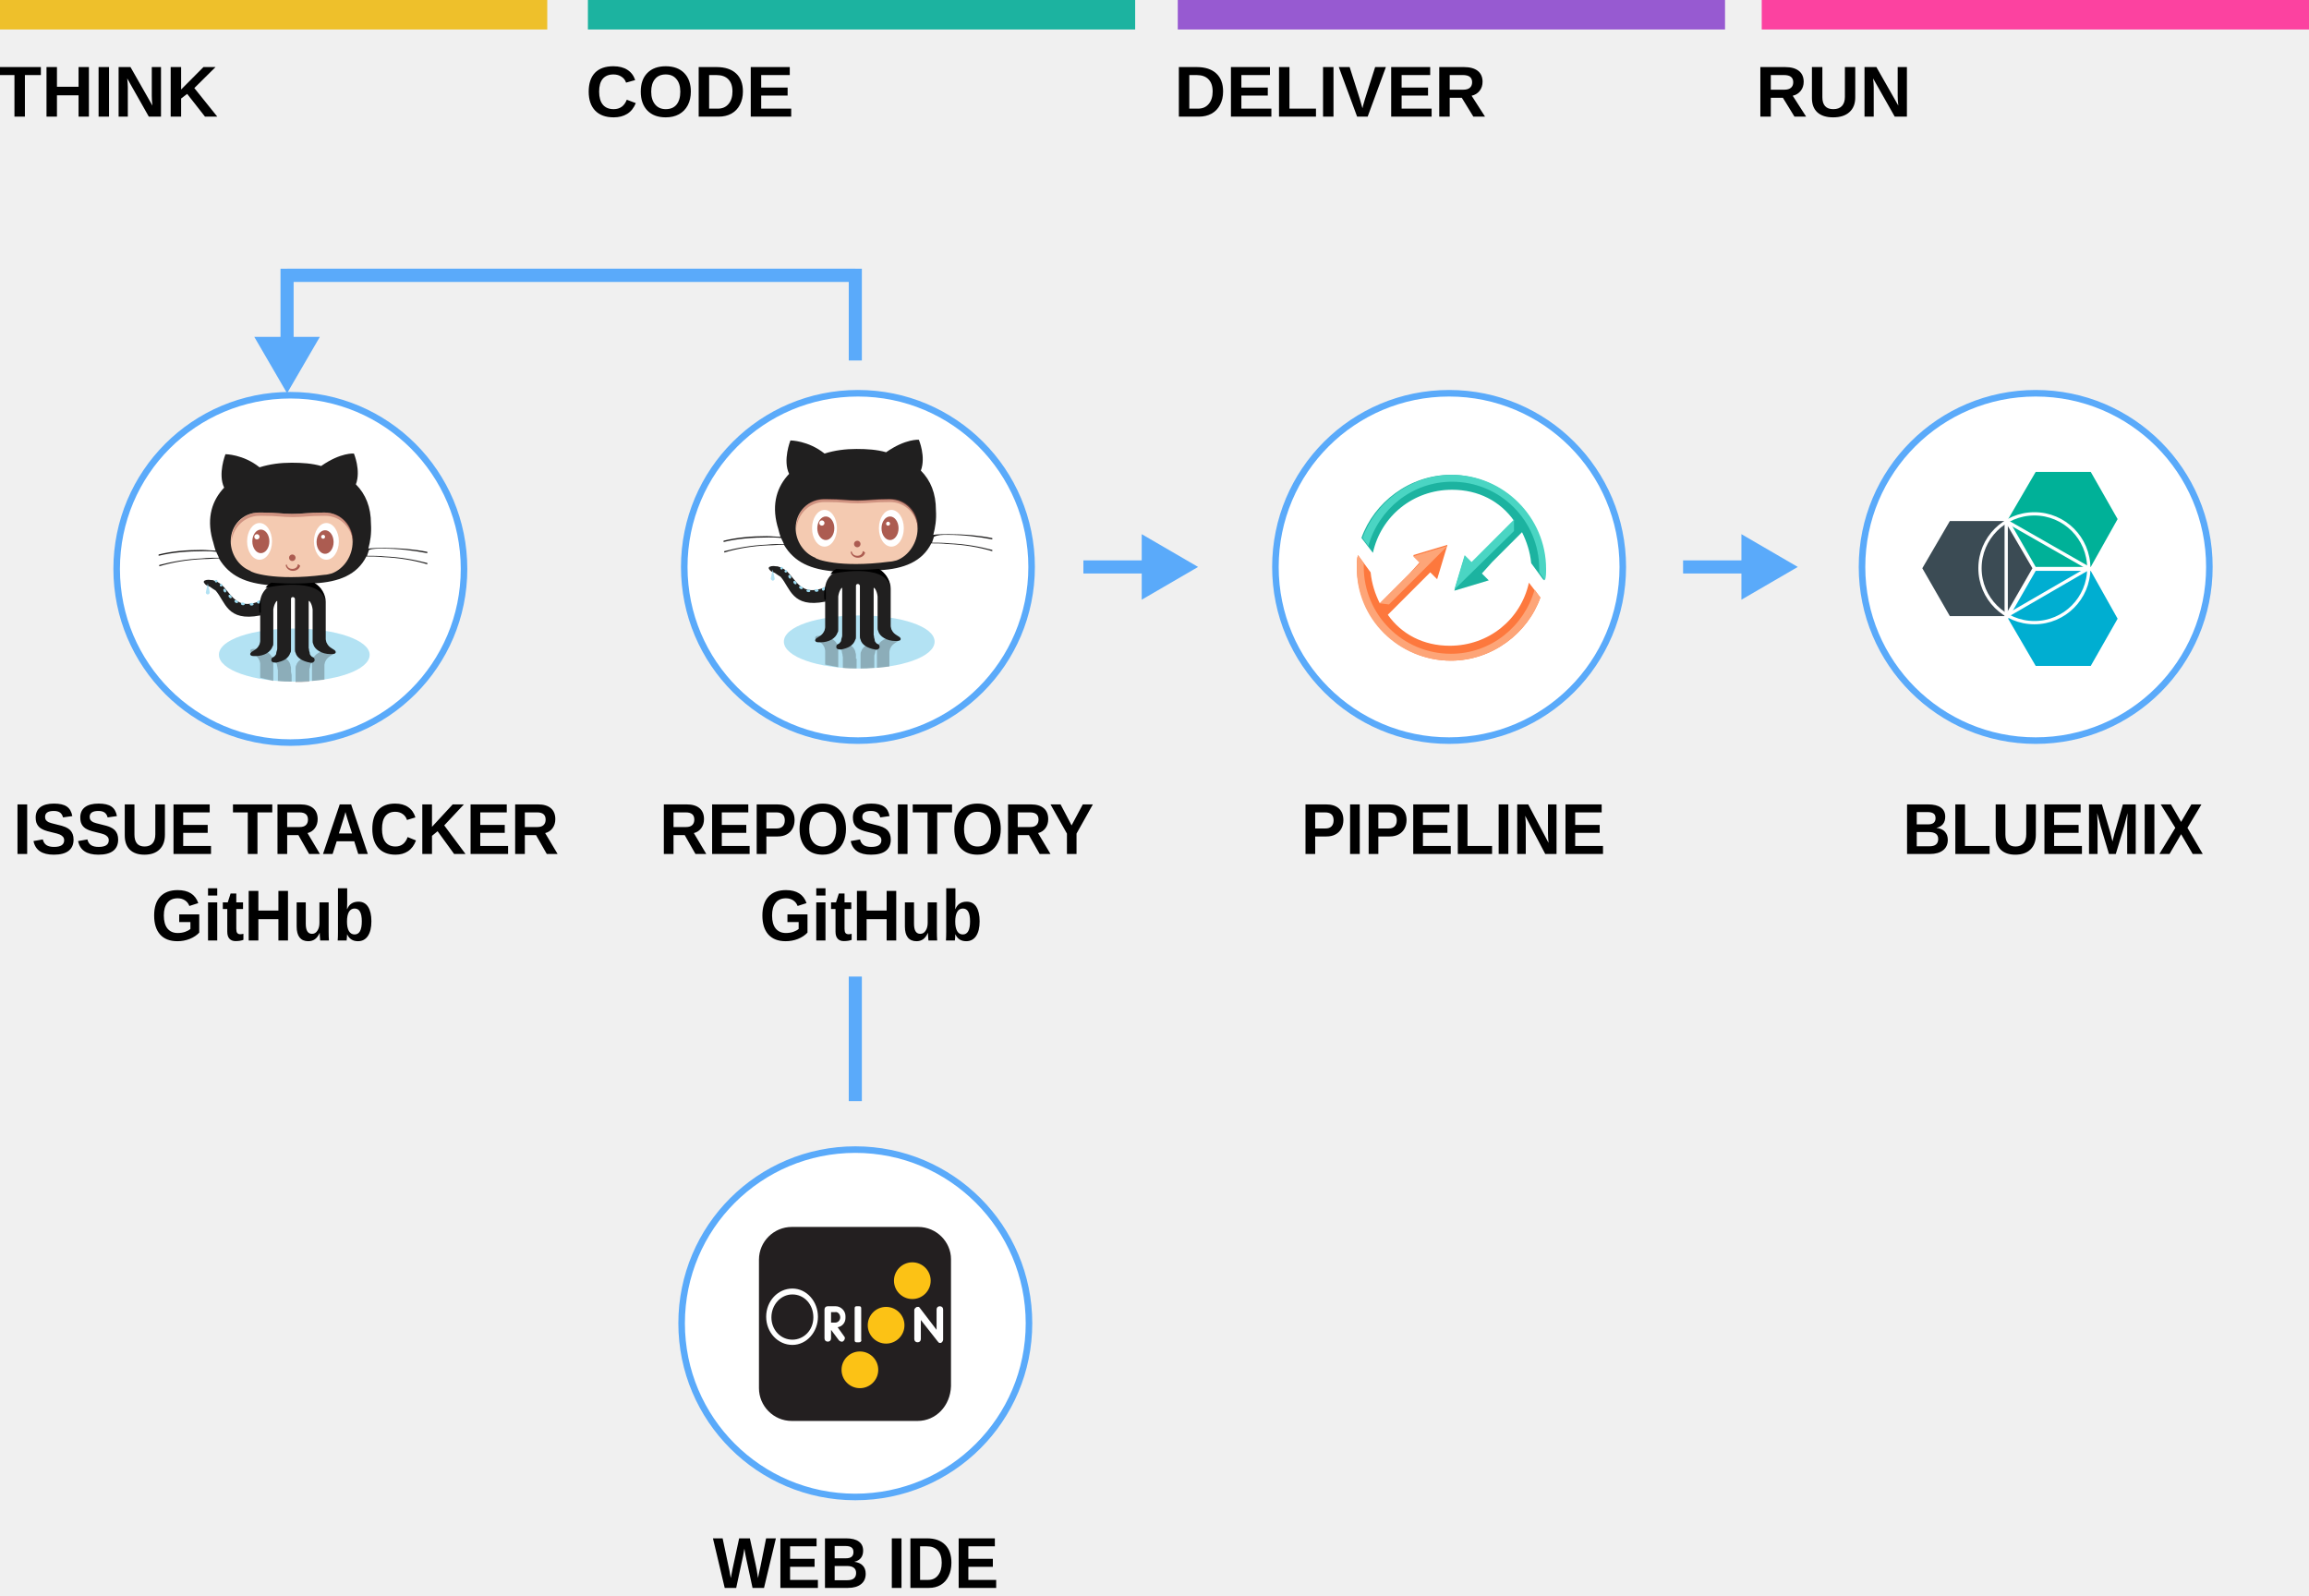
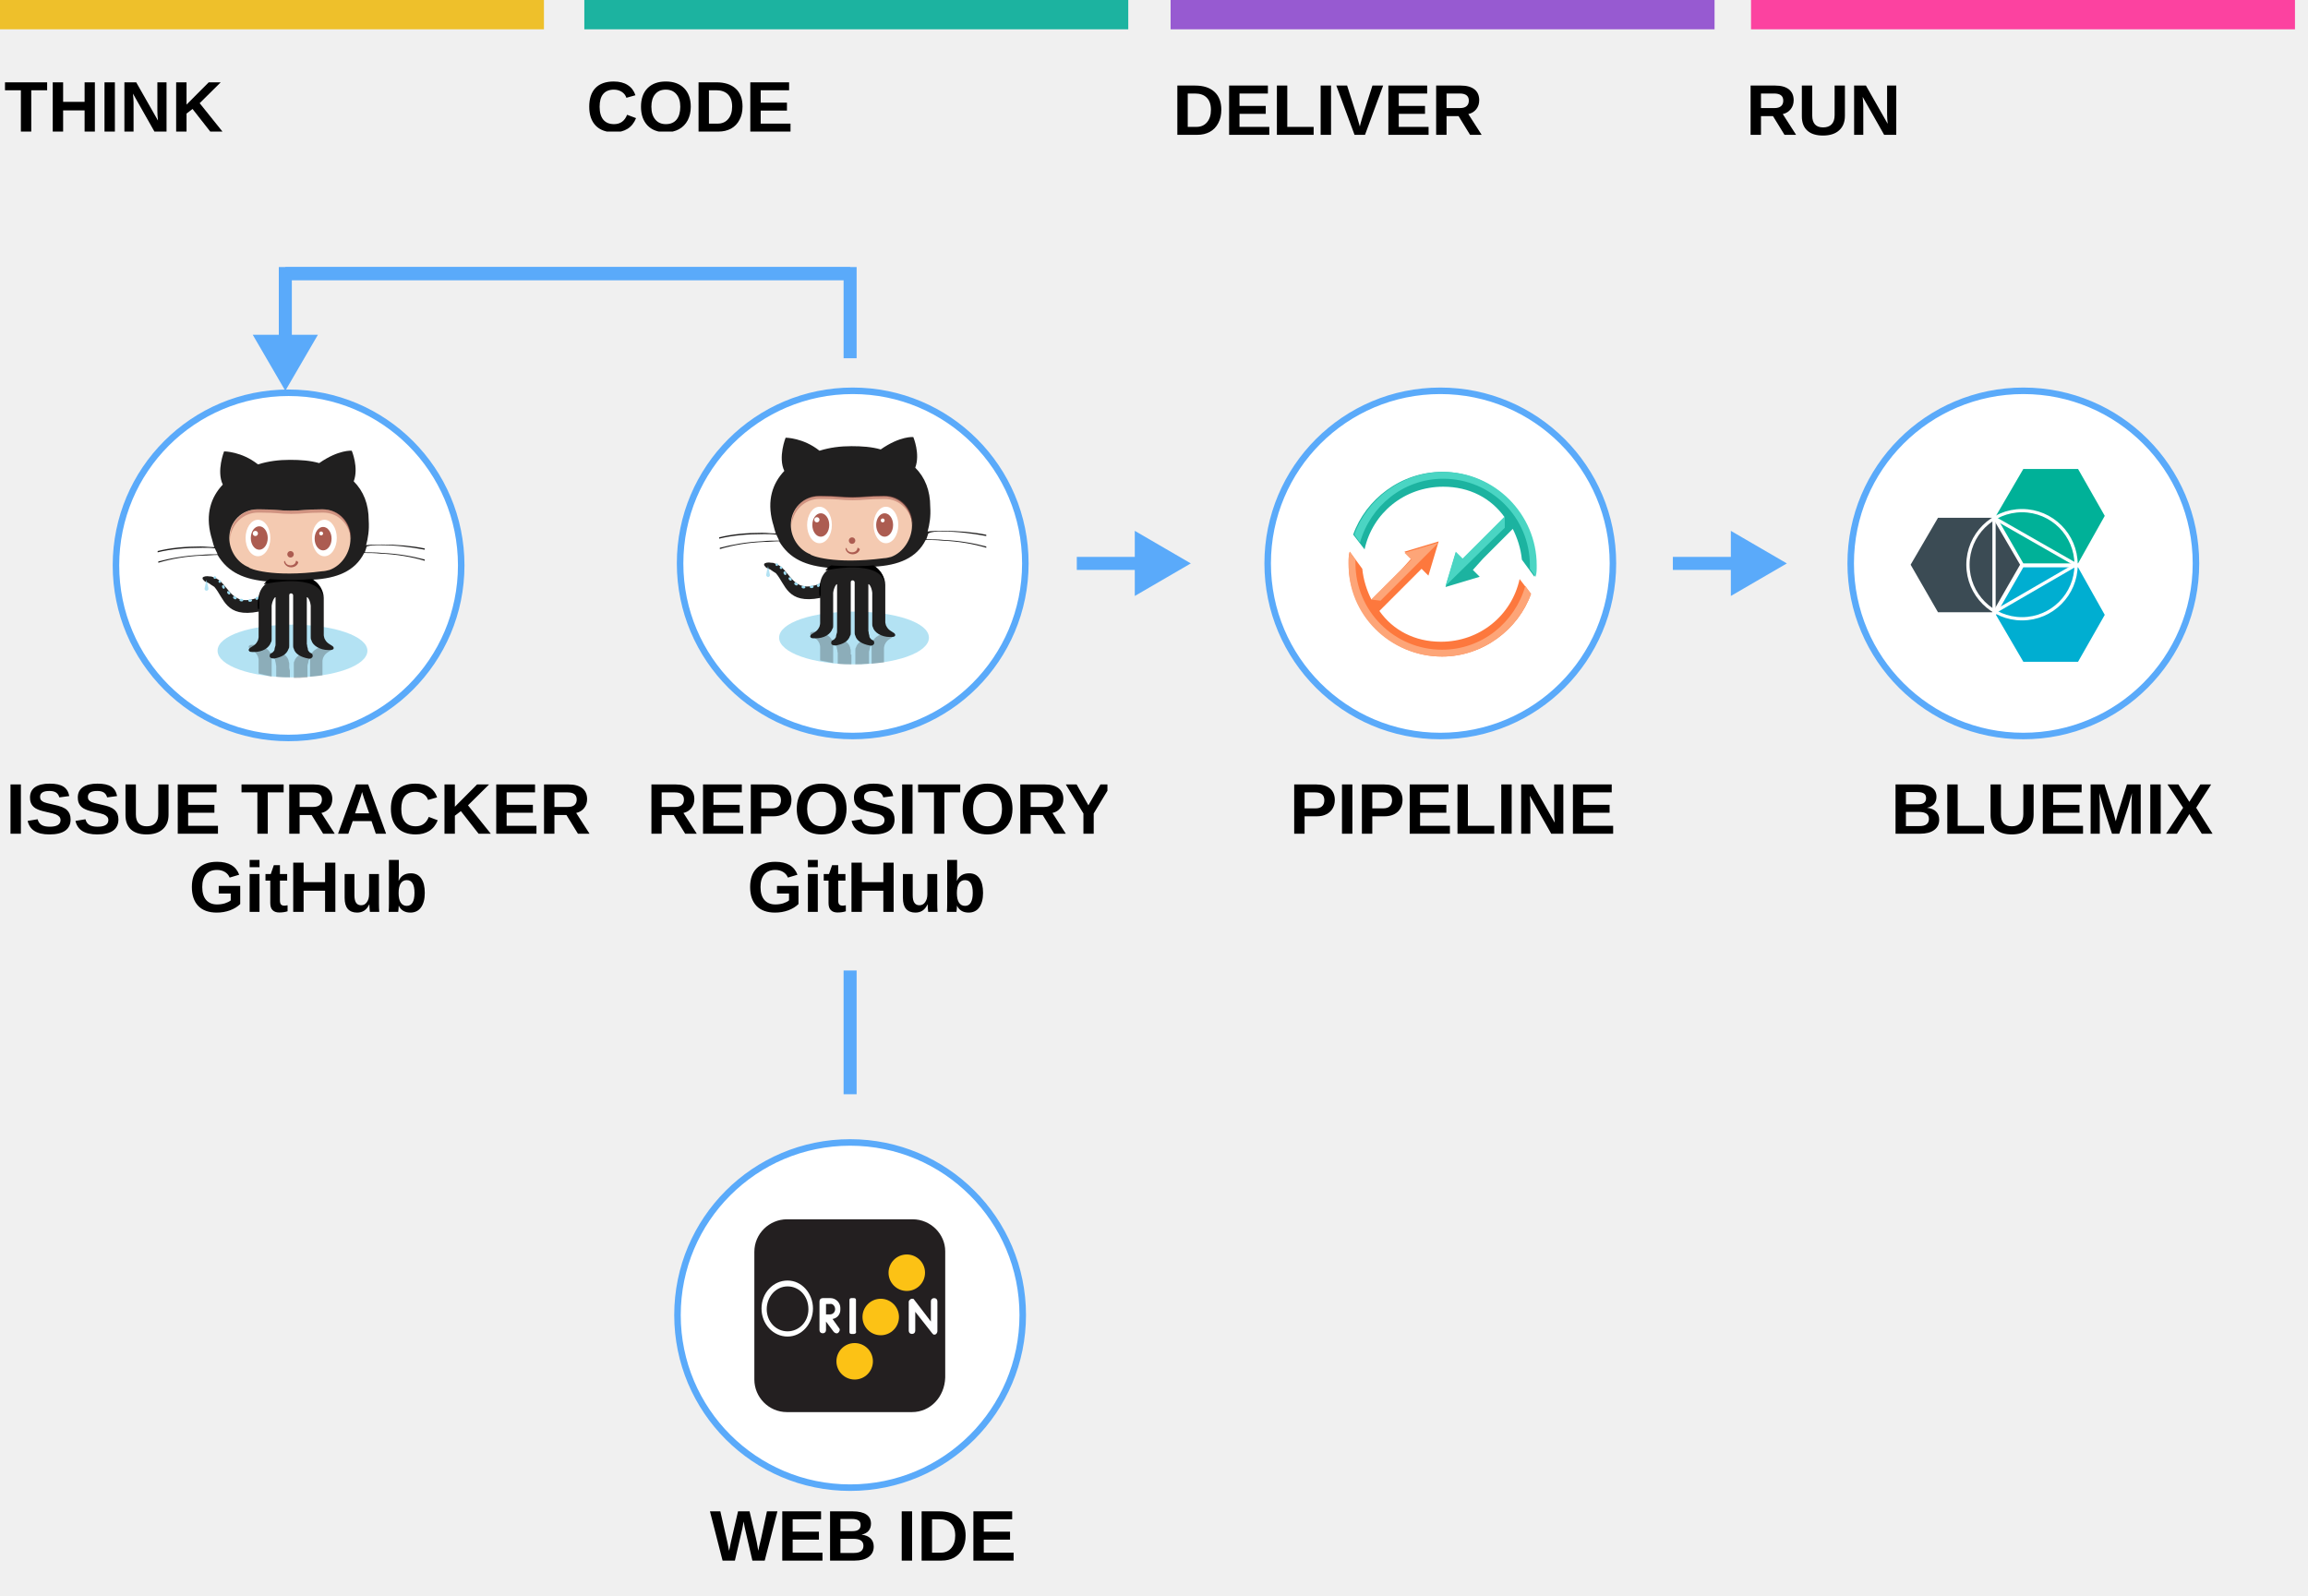
- <svg xmlns="http://www.w3.org/2000/svg" version="1.1" id="Layer_1" x="0px" y="0px" viewBox="0 0 352.3 243.5" style="enable-background:new 0 0 352.3 243.5;" xml:space="preserve">
+ <svg xmlns="http://www.w3.org/2000/svg" version="1.1" id="Layer_1" x="0px" y="0px" viewBox="0 0 354.3 245" style="enable-background:new 0 0 354.3 245;" xml:space="preserve">
  <style type="text/css">
	.st0{fill:none;}
	.st1{fill:#FFFFFF;stroke:#5AAAFA;stroke-miterlimit:10;}
	.st2{fill:#EEC02B;}
	.st3{fill:#1CB3A0;}
	.st4{fill:#975AD1;}
	.st5{fill:#FC42A0;}
	.st6{fill:none;stroke:#5AAAFA;stroke-width:2;stroke-miterlimit:10;}
	.st7{fill:#5AAAFA;}
	.st8{fill:#FD783D;}
	.st9{fill:#FDA578;}
	.st10{fill:#4AD5C3;}
	.st11{fill:#231F20;}
	.st12{fill:#FCC215;}
	.st13{fill:#FFFFFF;}
	.st14{fill:#00B198;}
	.st15{fill:#00AED1;}
	.st16{fill:#3B4B54;}
	.st17{fill:none;stroke:#FFFFFF;stroke-width:0.5;stroke-miterlimit:10;}
	.st18{opacity:0.77;fill:#9CDAF0;enable-background:new    ;}
	.st19{opacity:0.35;}
	.st20{opacity:0.77;fill:#201F1F;enable-background:new    ;}
	.st21{fill:#201F1F;}
	.st22{fill:#F4CAB1;}
	.st23{opacity:0.5;fill:#AC5C51;enable-background:new    ;}
	.st24{fill:#AC5C51;}
	.st25{fill:#9CDAF0;}
	.st26{font-family:'Arial'; font-weight: bold}
	.st27{font-size:11px;}
	.st28{font-size:11px;}
</style>
  <g>
    <rect id="canvas_background" x="-1" y="-1" class="st0" width="354.3" height="245.5" />
  </g>
  <g>
    <circle id="svg_1" class="st1" cx="130.9" cy="86.5" r="26.5" />
    <circle id="svg_2" class="st1" cx="44.3" cy="86.8" r="26.5" />
    <rect id="svg_3" class="st2" width="83.5" height="4.5" />
    <rect id="svg_4" x="89.7" class="st3" width="83.5" height="4.5" />
    <rect id="svg_5" x="179.7" class="st4" width="83.5" height="4.5" />
    <rect id="svg_6" x="268.8" class="st5" width="83.5" height="4.5" />
    <circle id="svg_7" class="st1" cx="221.1" cy="86.5" r="26.5" />
    <circle id="svg_8" class="st1" cx="310.6" cy="86.5" r="26.5" />
    <line id="svg_9" class="st6" x1="43.8" y1="42" x2="130.5" y2="42" />
    <g id="svg_10">
      <g id="svg_11">
        <polyline id="svg_12" class="st6" points="43.8,52.8 43.8,42 130.5,42 130.5,55    " />
        <g id="svg_13">
          <polygon id="svg_14" class="st7" points="48.8,51.4 43.8,60 38.8,51.4     " />
        </g>
      </g>
    </g>
    <line id="svg_15" class="st6" x1="130.5" y1="168" x2="130.5" y2="149" />
    <g id="svg_16">
      <g id="svg_17">
        <line id="svg_18" class="st6" x1="175.6" y1="86.5" x2="165.3" y2="86.5" />
        <g id="svg_19">
          <polygon id="svg_20" class="st7" points="174.2,81.5 182.8,86.5 174.2,91.5     " />
        </g>
      </g>
    </g>
    <g id="svg_21">
      <g id="svg_22">
        <line id="svg_23" class="st6" x1="267.1" y1="86.5" x2="256.8" y2="86.5" />
        <g id="svg_24">
          <polygon id="svg_25" class="st7" points="265.7,81.5 274.3,86.5 265.7,91.5     " />
        </g>
      </g>
    </g>
    <circle id="svg_26" class="st1" cx="130.5" cy="201.9" r="26.5" />
    <g id="svg_112">
      <g id="g3-2" transform="scale(1.75) ">
        <g id="svg_113">
          <path id="svg_114" class="st8" d="M133.3,50.8c-0.7,3.2-3.5,5.5-6.9,5.5c-2.3,0-4.2-1-5.4-2.7l3.7-3.7l0.4,0.4l-0.4-0.4l0,0      l0.6,0.6l0.9-3l-3,0.9l0.6,0.6l-0.9,1l-2.6,2.6c-0.4-0.8-0.7-1.7-0.8-2.7l-1.1-1.5c-0.1,0.3-0.1,0.6-0.1,1      c0,4.5,3.7,8.2,8.2,8.2c3.6,0,6.7-2.4,7.8-5.5L133.3,50.8L133.3,50.8z" />
          <polyline id="svg_115" class="st9" points="120.3,52.6 123.8,49.1 123.2,48.5 126.2,47.6 121.1,52.7     " />
        </g>
        <g id="svg_116">
          <path id="svg_117" class="st9" d="M126.5,57.6c3.6,0,6.7-2.4,7.8-5.5l-0.5-0.7c-0.9,3.2-3.8,5.6-7.3,5.6c-4.2,0-7.6-3.4-7.6-7.6      c0-0.1,0-0.2,0-0.3l-0.5-0.7c-0.1,0.3-0.1,0.6-0.1,1C118.2,53.9,121.9,57.6,126.5,57.6z" />
          <line id="svg_118" class="st0" x1="120.3" y1="52.6" x2="121" y2="53" />
        </g>
      </g>
      <g id="g3-2_1_" transform="scale(1.75) ">
        <g id="svg_119">
          <path id="svg_120" class="st3" d="M119.7,48.2c0.7-3.2,3.5-5.5,6.9-5.5c2.3,0,4.2,1,5.4,2.7l-3.7,3.7l-0.4-0.4l0.4,0.4l0,0      l-0.6-0.6l-0.9,3l3-0.9l-0.6-0.6l0.9-1l2.6-2.6c0.4,0.8,0.7,1.7,0.8,2.7l1.1,1.5c0.1-0.3,0.1-0.6,0.1-1c0-4.5-3.7-8.2-8.2-8.2      c-3.6,0-6.7,2.4-7.8,5.5L119.7,48.2L119.7,48.2z" />
          <polyline id="svg_121" class="st10" points="132,45.3 128.3,49 127.7,48.4 126.8,51.4 132,46.3     " />
        </g>
        <g id="svg_122">
          <path id="svg_123" class="st10" d="M126.6,41.4c-3.6,0-6.7,2.4-7.8,5.5l0.5,0.7c0.9-3.2,3.8-5.6,7.3-5.6c4.2,0,7.6,3.4,7.6,7.6      c0,0.1,0,0.2,0,0.3l0.5,0.7c0.1-0.3,0.1-0.6,0.1-1C134.8,45.1,131.1,41.4,126.6,41.4L126.6,41.4z" />
          <line id="svg_124" class="st0" x1="132.7" y1="46.3" x2="132.1" y2="46" />
        </g>
      </g>
    </g>
    <path id="XMLID_17_" class="st11" d="M140,216.8h-19.2c-2.8,0-5-2.3-5-5v-19.6c0-2.8,2.3-5,5-5h19.3c2.8,0,5,2.3,5,4.9v19.4   C145,214.5,142.8,216.8,140,216.8L140,216.8z" />
    <circle id="XMLID_16_" class="st12" cx="139.2" cy="195.4" r="2.8" />
    <circle id="XMLID_15_" class="st12" cx="135.2" cy="202.2" r="2.8" />
    <circle id="XMLID_14_" class="st12" cx="131.2" cy="209" r="2.8" />
    <path id="XMLID_13_" class="st13" d="M131.1,204.8h-0.4c-0.2,0-0.3-0.1-0.3-0.3v-4.9c0-0.2,0.1-0.3,0.3-0.3h0.4   c0.2,0,0.3,0.1,0.3,0.3v4.8C131.5,204.6,131.3,204.8,131.1,204.8z" />
    <path id="XMLID_3_" class="st13" d="M143.4,199.3L143.4,199.3c-0.3,0-0.5,0.2-0.5,0.5v3.1l-2.6-3.4l0,0l-0.1-0.1l0,0h-0.1H140l0,0   l0,0h-0.1l0,0c-0.2,0.1-0.3,0.2-0.4,0.4c0,0,0,0,0,0.1l0,0v4.4c0,0.3,0.2,0.5,0.5,0.5l0,0c0.3,0,0.5-0.2,0.5-0.5v-2.9l2.6,3.3   c0.1,0.1,0.1,0.1,0.2,0.2l0,0h0.1l0,0l0,0h0.1l0,0c0.2,0,0.4-0.3,0.4-0.5v-4.6C143.9,199.5,143.7,199.3,143.4,199.3L143.4,199.3z" />
    <path id="XMLID_9_" class="st13" d="M120.9,196.6c-2.2,0-4,1.9-4,4.3s1.8,4.3,4,4.3s3.9-2,3.9-4.3S123.1,196.6,120.9,196.6z    M120.9,204.4c-1.8,0-3.2-1.5-3.2-3.4s1.4-3.5,3.2-3.5s3.2,1.5,3.2,3.5S122.6,204.4,120.9,204.4z" />
    <path id="XMLID_8_" class="st13" d="M129,201.1v-0.3c0-0.8-0.7-1.5-1.5-1.5h-0.1h-1.1l0,0c-0.3,0-0.5,0.2-0.5,0.5v4.4   c0,0.3,0.2,0.5,0.5,0.5l0,0c0.3,0,0.5-0.2,0.5-0.5v-1.3l1.2,1.6c0.2,0.2,0.5,0.3,0.7,0.1l0,0c0.2-0.2,0.3-0.5,0.1-0.7l-1-1.4   C128.5,202.4,129,201.8,129,201.1L129,201.1z M128.2,201c0,0.4-0.3,0.8-0.8,0.8h-0.6l0,0v-1.6h0.6   C127.8,200.1,128.2,200.5,128.2,201L128.2,201z" />
    <g id="svg_125">
      <path id="svg_126" class="st0" d="M343.6,86.5" />
    </g>
    <polygon id="svg_127" class="st14" points="310.6,86.5 306.4,79.2 310.6,72 319,72 323.1,79.2 319,86.5  " />
    <polygon id="svg_128" class="st15" points="310.6,101.6 306.4,94.4 310.6,87.1 319,87.1 323.1,94.4 319,101.6  " />
    <polygon id="svg_129" class="st16" points="297.5,94 293.3,86.7 297.5,79.5 305.9,79.5 310.1,86.7 305.9,94  " />
    <circle id="svg_130" class="st17" cx="310.4" cy="86.7" r="8.3" />
    <polygon id="svg_131" class="st17" points="306.1,79.5 306.1,94 318.7,86.7  " />
    <g id="svg_132">
      <path id="svg_133" class="st18" d="M56.4,99.9c0,2.3-5.1,4.1-11.5,4.1s-11.5-1.8-11.5-4.1s5.1-4,11.5-4S56.4,97.7,56.4,99.9z" />
      <g id="svg_134" class="st19">
        <path id="svg_135" class="st20" d="M45.9,100.6c-0.3,0.2-0.6,0.5-0.7,0.9c-0.1,0.1-0.1,0.3-0.1,0.5v0.3v0.3v0.5v1     c1.6,0,0.2,0,2.1-0.1v-0.1v-0.2v-1.1v-0.3c0-0.2,0-0.2,0.1-0.5s0-0.4,0.2-0.6c0.1-0.1,0.1-0.1,0.1-0.2L45.9,100.6L45.9,100.6z" />
        <path id="svg_136" class="st20" d="M51,99.4L51,99.4c-0.1-0.2-0.4-0.2-0.8-0.2c-1.2,0-2.2,0.6-2.5,1.4h0.2l-0.2,0.4h-0.1v0.1l0,0     v0.6v0.4v1.7v0.1l1.9-0.2v-2c0-0.1,0-0.1,0-0.2c0-0.2,0.1-0.4,0.1-0.5c0.1-0.2,0.2-0.4,0.4-0.6s0.4-0.3,0.7-0.5     C50.9,99.8,51.1,99.6,51,99.4z" />
      </g>
      <g id="svg_137" class="st19">
        <path id="svg_138" class="st20" d="M44.4,104L44.4,104c0.1,0,0.3,0,0.4,0c0.1,0,0.1,0,0.2,0l0,0c-0.1,0-0.1,0-0.2,0     C44.7,104,44.5,104,44.4,104z" />
        <path id="svg_139" class="st20" d="M44.8,96" />
        <path id="svg_140" class="st20" d="M44.8,96" />
        <path id="svg_141" class="st20" d="M41.7,103.9c0.2,0,0.4,0,0.6,0.1l0,0C42.1,103.9,41.9,103.9,41.7,103.9L41.7,103.9z" />
        <path id="svg_142" class="st20" d="M44.4,102.5v-0.3v-0.3c0-0.2-0.1-0.3-0.1-0.5c-0.2-0.7-0.8-1.1-1.5-1.3v0.7h-1     c0.2,0.1,0,0,0.3,0.3c0.2,0.2,0.1,0.3,0.2,0.6c0.1,0.3,0,0.3,0.1,0.5v0.3v1.4c0.7,0.1,1.4,0.1,2.1,0.1v-1L44.4,102.5     C44.5,102.5,44.4,102.5,44.4,102.5z" />
        <path id="svg_143" class="st20" d="M41.7,103.9L41.7,103.9V102v-0.4V101l0,0c0-0.2-0.1-0.3-0.1-0.5C41.4,99.7,40.3,99,39,99     c-0.4,0-0.7,0-0.8,0.2l0,0c-0.1,0.2,0.1,0.4,0.3,0.5c0.3,0.2,0.5,0.3,0.7,0.5s0.3,0.4,0.4,0.6c0,0.1,0.1,0.3,0.1,0.5     c0,0.1,0,0.1,0,0.2v1.9" />
      </g>
      <path id="svg_144" class="st21" d="M58.3,83.7c2.5,0,4.8,0.3,6.9,0.7v-0.2c-2-0.4-4.2-0.6-6.6-0.6c-0.8,0-1.6,0-2.4,0.1    c0.3-1.1,0.5-2.3,0.4-3.8c0-2.5-0.8-4.5-2.3-6c0.8-2.1-0.3-4.7-0.3-4.7s-2-0.2-5,1.9c-1.4-0.4-2.9-0.5-4.5-0.5    c-1.7,0-3.3,0.2-4.9,0.7l0,0c-2.5-2-5.2-2-5.2-2s-1.2,3-0.2,5.1l0,0c-1.8,1.9-2.7,4.5-1.8,7.9c0.2,0.6,0.3,1.2,0.5,1.7    c-0.7,0-1.4-0.1-2.1-0.1c-2.4,0-4.6,0.2-6.6,0.7v0.2c2-0.5,4.4-0.7,6.9-0.7c0.6,0,1.3,0,1.9,0.1c0.1,0.3,0.3,0.6,0.4,0.9    c-0.8,0-1.7,0-2.6,0.1c-2.4,0.1-4.6,0.5-6.5,1v0.2c2-0.6,4.3-1,6.8-1.1c0.8,0,1.6-0.1,2.3-0.1c1.6,2.7,4.1,3.8,7.9,4.1    c-0.9,0.5-1.5,1.4-1.6,2.4c-4.5,1.8-4.5-2.4-7-3.1c-0.2-0.1-0.3-0.1-0.5-0.1c-0.5-0.1-1,0-1.1,0.2l0,0v0.1c0,0.1,0,0.1,0.1,0.2    c0.1,0.2,0.4,0.4,0.8,0.5c0.3,0.2,0.7,0.5,0.9,0.6c1.5,1.7,1.7,4.8,6.8,3.8v1.6v2.1c0,0.1,0,0.1,0,0.2c0,0.2-0.1,0.4-0.1,0.5    c-0.1,0.2-0.2,0.4-0.4,0.6s-0.4,0.3-0.7,0.5c-0.2,0.1-0.4,0.3-0.3,0.5l0,0c0.1,0.2,0.3,0.2,0.8,0.2c1.3,0,2.3-0.6,2.6-1.5    c0.1-0.1,0.1-0.3,0.1-0.5l0,0v-0.6v-0.4v-1.7V93c0.1-0.8,0.5-1.4,0.6-1.3V93v3.5v2.1v0.3c0,0.2,0,0.2-0.1,0.5s0,0.4-0.2,0.6    c-0.3,0.3,0,0.1-0.4,0.3c-0.2,0.1-0.2,0.3-0.2,0.5c0.1,0.2,0.2,0.3,0.7,0.3c1.1-0.2,1.9-0.6,2.2-1.5c0.1-0.1,0.1-0.3,0.1-0.5v-0.3    v-0.3V98v-1.6v-5c0-0.2,0.1-0.3,0.3-0.3c0.1,0,0.3,0.1,0.3,0.3v5V98v0.5v0.3v0.3c0,0.2,0,0.3,0.1,0.5c0.2,0.8,1.1,1.3,2.2,1.5    c0.4,0.1,0.6-0.1,0.7-0.3c0-0.2,0-0.4-0.2-0.5c-0.4-0.2-0.1,0-0.4-0.3c-0.2-0.2-0.1-0.4-0.2-0.6c-0.1-0.3,0-0.3-0.1-0.5v-0.3v-2.1    V93v-1.3c0.1-0.1,0.5,0.4,0.6,1.3v2.1v1.7v0.4v0.6l0,0c0,0.2,0,0.3,0.1,0.5c0.2,0.8,1.3,1.5,2.6,1.5c0.4,0,0.7,0,0.8-0.2l0,0    c0.1-0.2-0.1-0.4-0.3-0.5c-0.3-0.2-0.5-0.3-0.7-0.5s-0.3-0.4-0.4-0.6c0-0.1-0.1-0.3-0.1-0.5c0-0.1,0-0.1,0-0.2v-2.1v-3.4    c0-1.1-0.7-2.3-1.7-2.8c3.7-0.2,6.5-1.3,7.9-4.1c0.8,0,1.6,0,2.5,0.1c2.5,0.1,4.8,0.5,6.8,1.1v-0.2c-1.9-0.5-4.1-0.9-6.5-1    c-0.9-0.1-1.8-0.1-2.7-0.1c0.1-0.3,0.2-0.6,0.3-0.9C56.9,83.7,57.6,83.7,58.3,83.7L58.3,83.7z" />
      <path id="svg_145" class="st0" d="M43.8,86.1" />
      <g id="svg_146">
        <path id="svg_147" class="st22" d="M53.8,82.7c0-2.5-1.8-4.5-4.3-4.5l0,0c-2.7,0-3.1,0.2-4.9,0.2c-1.8,0-2.2-0.2-4.7-0.2     c-0.1,0-0.2,0-0.4,0c-2.4,0-4.3,1.9-4.3,4.4c0,1.9,1.2,3.8,3,4.5l0,0c0,0.2,3.6,1.6,11.3,0.6c0.3,0,0.7-0.1,1.1-0.2l0,0l0,0     C52.5,86.8,53.8,84.8,53.8,82.7z" />
        <path id="svg_148" class="st23" d="M39.6,78.7c0.1,0,0.3,0,0.4,0c2.5,0,2.9,0.2,4.7,0.2s2.2-0.2,4.9-0.2l0,0     c2.4,0,4.1,1.9,4.3,4.2c0-0.1,0-0.1,0-0.2c0-2.5-1.8-4.5-4.3-4.5l0,0c-2.7,0-3.1,0.2-4.9,0.2c-1.8,0-2.2-0.2-4.7-0.2     c-0.1,0-0.2,0-0.4,0c-2.4,0-4.3,1.9-4.3,4.4c0,0.1,0,0.1,0,0.2C35.5,80.5,37.3,78.7,39.6,78.7z" />
        <ellipse id="svg_149" class="st13" cx="39.6" cy="82.6" rx="1.9" ry="2.8" />
        <ellipse id="svg_150" class="st24" cx="39.8" cy="82.6" rx="1.3" ry="1.8" />
        <circle id="svg_151" class="st13" cx="39.2" cy="81.9" r="0.4" />
        <ellipse id="svg_152" class="st13" cx="49.8" cy="82.6" rx="1.9" ry="2.8" />
        <ellipse id="svg_153" class="st24" cx="49.6" cy="82.7" rx="1.3" ry="1.8" />
        <circle id="svg_154" class="st13" cx="49.3" cy="81.9" r="0.3" />
        <circle id="svg_155" class="st24" cx="44.6" cy="85.1" r="0.5" />
        <path id="svg_156" class="st24" d="M45.5,86.1c-0.1,0-0.1,0.1-0.1,0.2c-0.1,0.3-0.4,0.5-0.8,0.5c-0.4,0-0.7-0.2-0.8-0.5     c0-0.1-0.1-0.2-0.1-0.2s-0.1,0.1-0.1,0.2c0.1,0.4,0.5,0.8,1.1,0.8c0.5,0,1-0.3,1.1-0.8C45.6,86.2,45.6,86.1,45.5,86.1z" />
      </g>
      <path id="svg_157" class="st18" d="M32,90.4c0,0.2-0.2,0.3-0.3,0.3c-0.2,0-0.3-0.2-0.3-0.3s0.3-1.4,0.3-1.4S32,90.2,32,90.4z" />
      <ellipse id="svg_158" transform="matrix(0.283 -0.9591 0.9591 0.283 -61.427 95.2217)" class="st25" cx="33" cy="88.7" rx="0.2" ry="0.2" />
      <ellipse id="svg_159" transform="matrix(0.5858 -0.8104 0.8104 0.5858 -58.374 64.2874)" class="st25" cx="33.7" cy="89.3" rx="0.2" ry="0.2" />
      <ellipse id="svg_160" transform="matrix(0.9227 -0.3856 0.3856 0.9227 -32.0941 20.1996)" class="st25" cx="34.3" cy="90.1" rx="0.2" ry="0.3" />
      <ellipse id="svg_161" transform="matrix(0.7546 -0.6562 0.6562 0.7546 -51.0907 45.3759)" class="st25" cx="35.1" cy="91" rx="0.2" ry="0.3" />
      <ellipse id="svg_162" transform="matrix(0.5 -0.866 0.866 0.5 -61.4521 77.0617)" class="st25" cx="36" cy="91.8" rx="0.2" ry="0.3" />
      <ellipse id="svg_163" transform="matrix(0.1325 -0.9912 0.9912 0.1325 -59.1515 116.7091)" class="st25" cx="37.1" cy="92.1" rx="0.2" ry="0.3" />
      <ellipse id="svg_164" transform="matrix(0.9977 -6.730446e-02 6.730446e-02 0.9977 -6.1181 2.7936)" class="st25" cx="38.4" cy="92.2" rx="0.3" ry="0.2" />
      <path id="svg_165" class="st25" d="M39.7,91.8c0,0.1,0,0.2-0.2,0.3c-0.2,0-0.3-0.1-0.3-0.2s0.1-0.2,0.3-0.3    C39.7,91.6,39.7,91.7,39.7,91.8z" />
      <path id="svg_166" d="M41.4,88.9c-0.4,0.2-0.7,0.5-0.9,0.8c0.3-0.1,8.3-1.8,9.1,1.9c-0.1-1.1-0.7-2.1-1.7-2.7    C44.7,89.2,41.4,88.9,41.4,88.9z" />
      <path id="svg_167" d="M39.8,91.3c0,1.2,0,2.2,0,2.2s-0.1,0-0.2,0C39.6,93.5,39.4,92.5,39.8,91.3z" />
      <path id="svg_168" class="st18" d="M44.8,99.9" />
      <path id="svg_169" class="st18" d="M44.8,91.9" />
      <line id="svg_170" class="st0" x1="47.5" y1="100.9" x2="46.4" y2="100.5" />
      <line id="svg_171" class="st0" x1="47.6" y1="103.9" x2="49" y2="103.9" />
      <line id="svg_172" class="st0" x1="48" y1="103.9" x2="47.6" y2="103.9" />
      <line id="svg_173" class="st0" x1="48.4" y1="103.8" x2="48.1" y2="103.9" />
      <line id="svg_174" class="st0" x1="48" y1="103.9" x2="47.7" y2="103.9" />
      <line id="svg_175" class="st0" x1="48.1" y1="103.9" x2="48" y2="103.9" />
      <line id="svg_176" class="st0" x1="49.5" y1="103.7" x2="49.1" y2="103.7" />
      <line id="svg_177" class="st0" x1="48.8" y1="103.8" x2="49.1" y2="103.7" />
      <line id="svg_178" class="st0" x1="48.4" y1="103.8" x2="48.8" y2="103.8" />
      <line id="svg_179" class="st0" x1="48.1" y1="103.9" x2="48.4" y2="103.8" />
      <line id="svg_180" class="st0" x1="48.4" y1="103.8" x2="48.4" y2="103.8" />
      <line id="svg_181" class="st0" x1="47.6" y1="103.9" x2="47.5" y2="103.9" />
      <line id="svg_182" class="st0" x1="49.5" y1="103.7" x2="49.5" y2="103.7" />
    </g>
    <g id="svg_183">
      <path id="svg_184" class="st18" d="M142.6,97.9c0,2.3-5.1,4.1-11.5,4.1c-6.3,0-11.5-1.8-11.5-4.1s5.1-4,11.5-4    C137.5,93.9,142.6,95.6,142.6,97.9z" />
      <g id="svg_185" class="st19">
        <path id="svg_186" class="st20" d="M132.1,98.5c-0.3,0.2-0.6,0.5-0.7,0.9c-0.1,0.1-0.1,0.3-0.1,0.5v0.3v0.3v0.5v1     c1.6,0,0.2,0,2.1-0.1v-0.1v-0.2v-1.1v-0.3c0-0.2,0-0.2,0.1-0.5s0-0.4,0.2-0.6c0.1-0.1,0.1-0.1,0.1-0.2L132.1,98.5L132.1,98.5z" />
        <path id="svg_187" class="st20" d="M137.2,97.4C137.2,97.4,137.2,97.3,137.2,97.4c-0.1-0.2-0.4-0.2-0.8-0.2     c-1.2,0-2.2,0.6-2.5,1.4h0.2l-0.2,0.4h-0.1v0.1l0,0v0.6v0.4v1.7v0.1l1.9-0.2v-2c0-0.1,0-0.1,0-0.2c0-0.2,0.1-0.4,0.1-0.5     c0.1-0.2,0.2-0.4,0.4-0.6s0.4-0.3,0.7-0.5C137.1,97.7,137.3,97.5,137.2,97.4L137.2,97.4z" />
      </g>
      <g id="svg_188" class="st19">
        <path id="svg_189" class="st20" d="M130.6,102L130.6,102c0.1,0,0.3,0,0.4,0c0.1,0,0.1,0,0.2,0l0,0c-0.1,0-0.1,0-0.2,0     C130.9,102,130.7,102,130.6,102z" />
        <path id="svg_190" class="st20" d="M131,93.9" />
        <path id="svg_191" class="st20" d="M131,93.9" />
        <path id="svg_192" class="st20" d="M127.9,101.8c0.2,0,0.4,0,0.6,0.1l0,0C128.3,101.8,128.1,101.8,127.9,101.8L127.9,101.8z" />
        <path id="svg_193" class="st20" d="M130.6,100.5v-0.3v-0.3c0-0.2-0.1-0.3-0.1-0.5c-0.2-0.7-0.8-1.1-1.5-1.3v0.7h-1     c0.2,0.1,0,0,0.3,0.3c0.2,0.2,0.1,0.3,0.2,0.6c0.1,0.3,0,0.3,0.1,0.5v0.3v1.4c0.7,0.1,1.4,0.1,2.1,0.1v-1v-0.5     C130.7,100.5,130.6,100.5,130.6,100.5z" />
        <path id="svg_194" class="st20" d="M127.9,101.8L127.9,101.8V100v-0.4V99l0,0c0-0.2-0.1-0.3-0.1-0.5c-0.2-0.8-1.3-1.5-2.6-1.5     c-0.4,0-0.7,0-0.8,0.2l0,0c-0.1,0.2,0.1,0.4,0.3,0.5c0.3,0.2,0.5,0.3,0.7,0.5s0.3,0.4,0.4,0.6c0,0.1,0.1,0.3,0.1,0.5     c0,0.1,0,0.1,0,0.2v1.9" />
      </g>
      <path id="svg_195" class="st21" d="M144.5,81.6c2.5,0,4.8,0.3,6.9,0.7v-0.2c-2-0.4-4.2-0.6-6.6-0.6c-0.8,0-1.6,0-2.4,0.1    c0.3-1.1,0.5-2.3,0.4-3.8c0-2.5-0.8-4.5-2.3-6c0.8-2.1-0.3-4.7-0.3-4.7s-2-0.2-5,1.9c-1.4-0.4-2.9-0.5-4.5-0.5    c-1.7,0-3.3,0.2-4.9,0.7l0,0c-2.5-2-5.2-2-5.2-2s-1.2,3-0.2,5.1l0,0c-1.8,1.9-2.7,4.5-1.8,7.9c0.2,0.6,0.3,1.2,0.5,1.7    c-0.7,0-1.4-0.1-2.1-0.1c-2.4,0-4.6,0.2-6.6,0.7v0.2c2-0.5,4.4-0.7,6.9-0.7c0.6,0,1.3,0,1.9,0.1c0.1,0.3,0.3,0.6,0.4,0.9    c-0.8,0-1.7,0-2.6,0.1c-2.4,0.1-4.6,0.5-6.5,1v0.2c2-0.6,4.3-1,6.8-1.1c0.8,0,1.6-0.1,2.3-0.1c1.6,2.7,4.1,3.8,7.9,4.1    c-0.9,0.5-1.5,1.4-1.6,2.4c-4.5,1.8-4.5-2.4-7-3.1c-0.2-0.1-0.3-0.1-0.5-0.1c-0.5-0.1-1,0-1.1,0.2l0,0v0.1c0,0.1,0,0.1,0.1,0.2    c0.1,0.2,0.4,0.4,0.8,0.5c0.3,0.2,0.7,0.5,0.9,0.6c1.5,1.7,1.7,4.8,6.8,3.8v1.6v2.1c0,0.1,0,0.1,0,0.2c0,0.2-0.1,0.4-0.1,0.5    c-0.1,0.2-0.2,0.4-0.4,0.6c-0.2,0.2-0.4,0.3-0.7,0.5c-0.2,0.1-0.4,0.3-0.3,0.5l0,0c0.1,0.2,0.3,0.2,0.8,0.2c1.3,0,2.3-0.6,2.6-1.5    c0.1-0.1,0.1-0.3,0.1-0.5l0,0v-0.6V95v-2v-2c0.1-0.8,0.5-1.4,0.6-1.3V91v3.5v2.1v0.3c0,0.2,0,0.2-0.1,0.5s0,0.4-0.2,0.6    c-0.3,0.3,0,0.1-0.4,0.3c-0.2,0.1-0.2,0.3-0.2,0.5c0.1,0.2,0.2,0.3,0.7,0.3c1.1-0.2,1.9-0.6,2.2-1.5c0.1-0.1,0.1-0.3,0.1-0.5v-0.3    v-0.3V96v-1.6v-5c0-0.2,0.1-0.3,0.3-0.3c0.1,0,0.3,0.1,0.3,0.3v5V96v0.5v0.3v0.3c0,0.2,0,0.3,0.1,0.5c0.2,0.8,1.1,1.3,2.2,1.5    c0.4,0.1,0.6-0.1,0.7-0.3c0-0.2,0-0.4-0.2-0.5c-0.4-0.2-0.1,0-0.4-0.3c-0.2-0.2-0.1-0.4-0.2-0.6c-0.1-0.3,0-0.3-0.1-0.5v-0.3v-2.1    V91v-1.3c0.1-0.1,0.5,0.4,0.6,1.3v2.1v1.7v0.4v0.6l0,0c0,0.2,0,0.3,0.1,0.5c0.2,0.8,1.3,1.5,2.6,1.5c0.4,0,0.7,0,0.8-0.2l0,0    c0.1-0.2-0.1-0.4-0.3-0.5c-0.3-0.2-0.5-0.3-0.7-0.5s-0.3-0.4-0.4-0.6c0-0.1-0.1-0.3-0.1-0.5c0-0.1,0-0.1,0-0.2v-2.1v-3.4    c0-1.1-0.7-2.3-1.7-2.8c3.7-0.2,6.5-1.3,7.9-4.1c0.8,0,1.6,0,2.5,0.1c2.5,0.1,4.8,0.5,6.8,1.1v-0.2c-1.9-0.5-4.1-0.9-6.5-1    c-0.9-0.1-1.8-0.1-2.7-0.1c0.1-0.3,0.2-0.6,0.3-0.9C143.1,81.6,143.8,81.6,144.5,81.6L144.5,81.6z" />
      <path id="svg_196" class="st0" d="M130,84.1" />
      <g id="svg_197">
        <path id="svg_198" class="st22" d="M140,80.7c0-2.5-1.8-4.5-4.3-4.5l0,0c-2.7,0-3.1,0.2-4.9,0.2c-1.8,0-2.2-0.2-4.7-0.2     c-0.1,0-0.2,0-0.4,0c-2.4,0-4.3,1.9-4.3,4.4c0,1.9,1.2,3.8,3,4.5l0,0c0,0.2,3.6,1.6,11.3,0.6c0.3,0,0.7-0.1,1.1-0.2l0,0l0,0     C138.7,84.8,140,82.7,140,80.7z" />
        <path id="svg_199" class="st23" d="M125.8,76.6c0.1,0,0.3,0,0.4,0c2.5,0,2.9,0.2,4.7,0.2s2.2-0.2,4.9-0.2l0,0     c2.4,0,4.1,1.9,4.3,4.2c0-0.1,0-0.1,0-0.2c0-2.5-1.8-4.5-4.3-4.5l0,0c-2.7,0-3.1,0.2-4.9,0.2c-1.8,0-2.2-0.2-4.7-0.2     c-0.1,0-0.2,0-0.4,0c-2.4,0-4.3,1.9-4.3,4.4c0,0.1,0,0.1,0,0.2C121.7,78.4,123.5,76.6,125.8,76.6z" />
        <ellipse id="svg_200" class="st13" cx="125.8" cy="80.6" rx="1.9" ry="2.8" />
        <ellipse id="svg_201" class="st24" cx="126" cy="80.6" rx="1.3" ry="1.8" />
        <circle id="svg_202" class="st13" cx="125.4" cy="79.8" r="0.4" />
        <ellipse id="svg_203" class="st13" cx="136" cy="80.6" rx="1.9" ry="2.8" />
        <ellipse id="svg_204" class="st24" cx="135.8" cy="80.6" rx="1.3" ry="1.8" />
        <circle id="svg_205" class="st13" cx="135.5" cy="79.9" r="0.3" />
        <circle id="svg_206" class="st24" cx="130.8" cy="83" r="0.5" />
        <path id="svg_207" class="st24" d="M131.7,84.1c-0.1,0-0.1,0.1-0.1,0.2c-0.1,0.3-0.4,0.5-0.8,0.5c-0.4,0-0.7-0.2-0.8-0.5     c0-0.1-0.1-0.2-0.1-0.2s-0.1,0.1-0.1,0.2c0.1,0.4,0.5,0.8,1.1,0.8c0.5,0,1-0.3,1.1-0.8C131.8,84.2,131.8,84.1,131.7,84.1     L131.7,84.1z" />
      </g>
      <path id="svg_208" class="st18" d="M118.2,88.3c0,0.2-0.2,0.3-0.3,0.3s-0.3-0.2-0.3-0.3s0.3-1.4,0.3-1.4S118.2,88.2,118.2,88.3z" />
      <ellipse id="svg_209" transform="matrix(0.283 -0.9591 0.9591 0.283 2.3602 176.4819)" class="st25" cx="119.2" cy="86.7" rx="0.2" ry="0.2" />
      <ellipse id="svg_210" transform="matrix(0.5858 -0.8104 0.8104 0.5858 -21.0085 133.2505)" class="st25" cx="119.9" cy="87.2" rx="0.2" ry="0.2" />
      <ellipse id="svg_211" transform="matrix(0.9227 -0.3856 0.3856 0.9227 -24.622 53.269)" class="st25" cx="120.5" cy="88" rx="0.2" ry="0.3" />
      <ellipse id="svg_212" transform="matrix(0.7546 -0.6562 0.6562 0.7546 -28.5745 101.4049)" class="st25" cx="121.3" cy="88.9" rx="0.2" ry="0.3" />
      <ellipse id="svg_213" transform="matrix(0.5 -0.866 0.866 0.5 -16.5812 150.6353)" class="st25" cx="122.2" cy="89.7" rx="0.2" ry="0.3" />
      <ellipse id="svg_214" transform="matrix(0.1325 -0.9912 0.9912 0.1325 17.693 200.4217)" class="st25" cx="123.3" cy="90.1" rx="0.2" ry="0.3" />
      <ellipse id="svg_215" transform="matrix(0.9977 -6.730446e-02 6.730446e-02 0.9977 -5.7813 8.5901)" class="st25" cx="124.6" cy="90.1" rx="0.3" ry="0.2" />
      <path id="svg_216" class="st25" d="M125.9,89.8c0,0.1,0,0.2-0.2,0.3s-0.3-0.1-0.3-0.2s0.1-0.2,0.3-0.3S125.9,89.7,125.9,89.8z" />
      <path id="svg_217" d="M127.6,86.8c-0.4,0.2-0.7,0.5-0.9,0.8c0.3-0.1,8.3-1.8,9.1,1.9c-0.1-1.1-0.7-2.1-1.7-2.7    C130.9,87.1,127.6,86.8,127.6,86.8z" />
      <path id="svg_218" d="M126,89.3c0,1.2,0,2.2,0,2.2s-0.1,0-0.2,0C125.8,91.5,125.6,90.5,126,89.3z" />
      <path id="svg_219" class="st18" d="M131,97.9" />
      <path id="svg_220" class="st18" d="M131,89.8" />
      <line id="svg_221" class="st0" x1="133.7" y1="98.9" x2="132.6" y2="98.5" />
      <line id="svg_222" class="st0" x1="133.8" y1="101.9" x2="135.2" y2="101.9" />
      <line id="svg_223" class="st0" x1="134.2" y1="101.8" x2="133.8" y2="101.9" />
      <line id="svg_224" class="st0" x1="134.6" y1="101.8" x2="134.3" y2="101.8" />
      <line id="svg_225" class="st0" x1="134.2" y1="101.8" x2="133.9" y2="101.9" />
      <line id="svg_226" class="st0" x1="134.3" y1="101.8" x2="134.2" y2="101.8" />
      <line id="svg_227" class="st0" x1="135.7" y1="101.6" x2="135.3" y2="101.7" />
      <line id="svg_228" class="st0" x1="135" y1="101.7" x2="135.3" y2="101.7" />
      <line id="svg_229" class="st0" x1="134.6" y1="101.8" x2="135" y2="101.7" />
      <line id="svg_230" class="st0" x1="134.3" y1="101.8" x2="134.6" y2="101.8" />
      <line id="svg_231" class="st0" x1="134.6" y1="101.8" x2="134.6" y2="101.8" />
      <line id="svg_232" class="st0" x1="133.8" y1="101.9" x2="133.7" y2="101.9" />
      <line id="svg_233" class="st0" x1="135.7" y1="101.6" x2="135.7" y2="101.6" />
    </g>
-     <text id="headerSVG.issueTracker" transform="matrix(0.9271 0 0 1 1.9888 130.2944)" class="st26 st27">ISSUE TRACKER</text>
-     <text id="headerSVG.gitHub1" transform="matrix(0.9271 0 0 1 23.0991 143.4946)" class="st26 st27">GitHub</text>
-     <text id="headerSVG.think" transform="matrix(1 0 0 1 -0.3569 17.7954)" class="st26 st28">THINK</text>
-     <text id="headerSVG.code" transform="matrix(1 0 0 1 89.3677 17.7954)" class="st26 st28">CODE</text>
-     <text id="headerSVG.deliver" transform="matrix(1 0 0 1 179.1318 17.7954)" class="st26 st28">DELIVER</text>
-     <text id="headerSVG.run" transform="matrix(1 0 0 1 267.8564 17.7954)" class="st26 st28">RUN</text>
-     <text id="headerSVG.repository" transform="matrix(0.9271 0 0 1 100.6055 130.2944)" class="st26 st27">REPOSITORY</text>
-     <text id="headerSVG.gitHub2" transform="matrix(0.9271 0 0 1 115.9028 143.4946)" class="st26 st27">GitHub</text>
-     <text id="headerSVG.pipeline" transform="matrix(0.9271 0 0 1 198.5083 130.2944)" class="st26 st27">PIPELINE</text>
-     <text id="headerSVG.bluemix" transform="matrix(0.9271 0 0 1 290.2925 130.2944)" class="st26 st27">BLUEMIX</text>
-     <text id="headerSVG.webIde" transform="matrix(0.9271 0 0 1 108.7642 242.2744)" class="st26 st27">WEB IDE</text>
+     <svg id="headerSVG.think" x="-0.357" y="0.2" width="100" height="20">
+       <text x="1%" y="100%" class="st26 st27">THINK</text>
+     </svg>
+     <svg id="headerSVG.code" x="89" y="0.2" width="100" height="20">
+       <text x="1%" y="100%" class="st26 st27">CODE</text>
+     </svg>
+     <svg id="headerSVG.deliver" x="179" y="0.7" width="100" height="20">
+       <text x="1%" y="100%" class="st26 st27">DELIVER</text>
+     </svg>
+     <svg id="headerSVG.run" x="267" y="0.7" width="100" height="20">
+       <text x="1%" y="100%" class="st26 st27">RUN</text>
+     </svg>
+     <svg id="headerSVG.issueTracker" x="-0.2" y="118" width="108" height="20">
+       <text x="1%" y="50%" alignment-baseline="central" text-anchor="start" class="st26 st27">ISSUE TRACKER</text>
+     </svg>
+     <svg id="headerSVG.gitHub1" x="1" y="130" width="70" height="20">
+       <text x="40%" y="50%" alignment-baseline="central" text-anchor="start" class="st26 st27">GitHub</text>
+     </svg>
+     <svg id="headerSVG.repository" x="100" y="118" width="70" height="20">
+       <text x="50%" y="50%" text-anchor="middle" alignment-baseline="central" class="st26 st27">REPOSITORY</text>
+     </svg>
+     <svg id="headerSVG.gitHub2" x="100" y="130" width="70" height="20">
+       <text x="21%" y="50%" alignment-baseline="central" text-anchor="start" class="st26 st27">GitHub</text>
+     </svg>
+     <svg id="headerSVG.pipeline" x="198" y="118" width="50" height="20">
+       <text x="50%" y="50%" text-anchor="middle" alignment-baseline="central" class="st26 st27">PIPELINE</text>
+     </svg>
+     <svg id="headerSVG.bluemix" x="290" y="118" width="50" height="20">
+       <text x="50%" y="50%" text-anchor="middle" alignment-baseline="central" class="st26 st27">BLUEMIX</text>
+     </svg>
+     <svg id="headerSVG.webIde" x="100" y="228" width="65" height="20">
+       <text x="50%" y="58%" text-anchor="middle" alignment-baseline="central" class="st26 st27">WEB IDE</text>
+     </svg>
  </g>
</svg>
